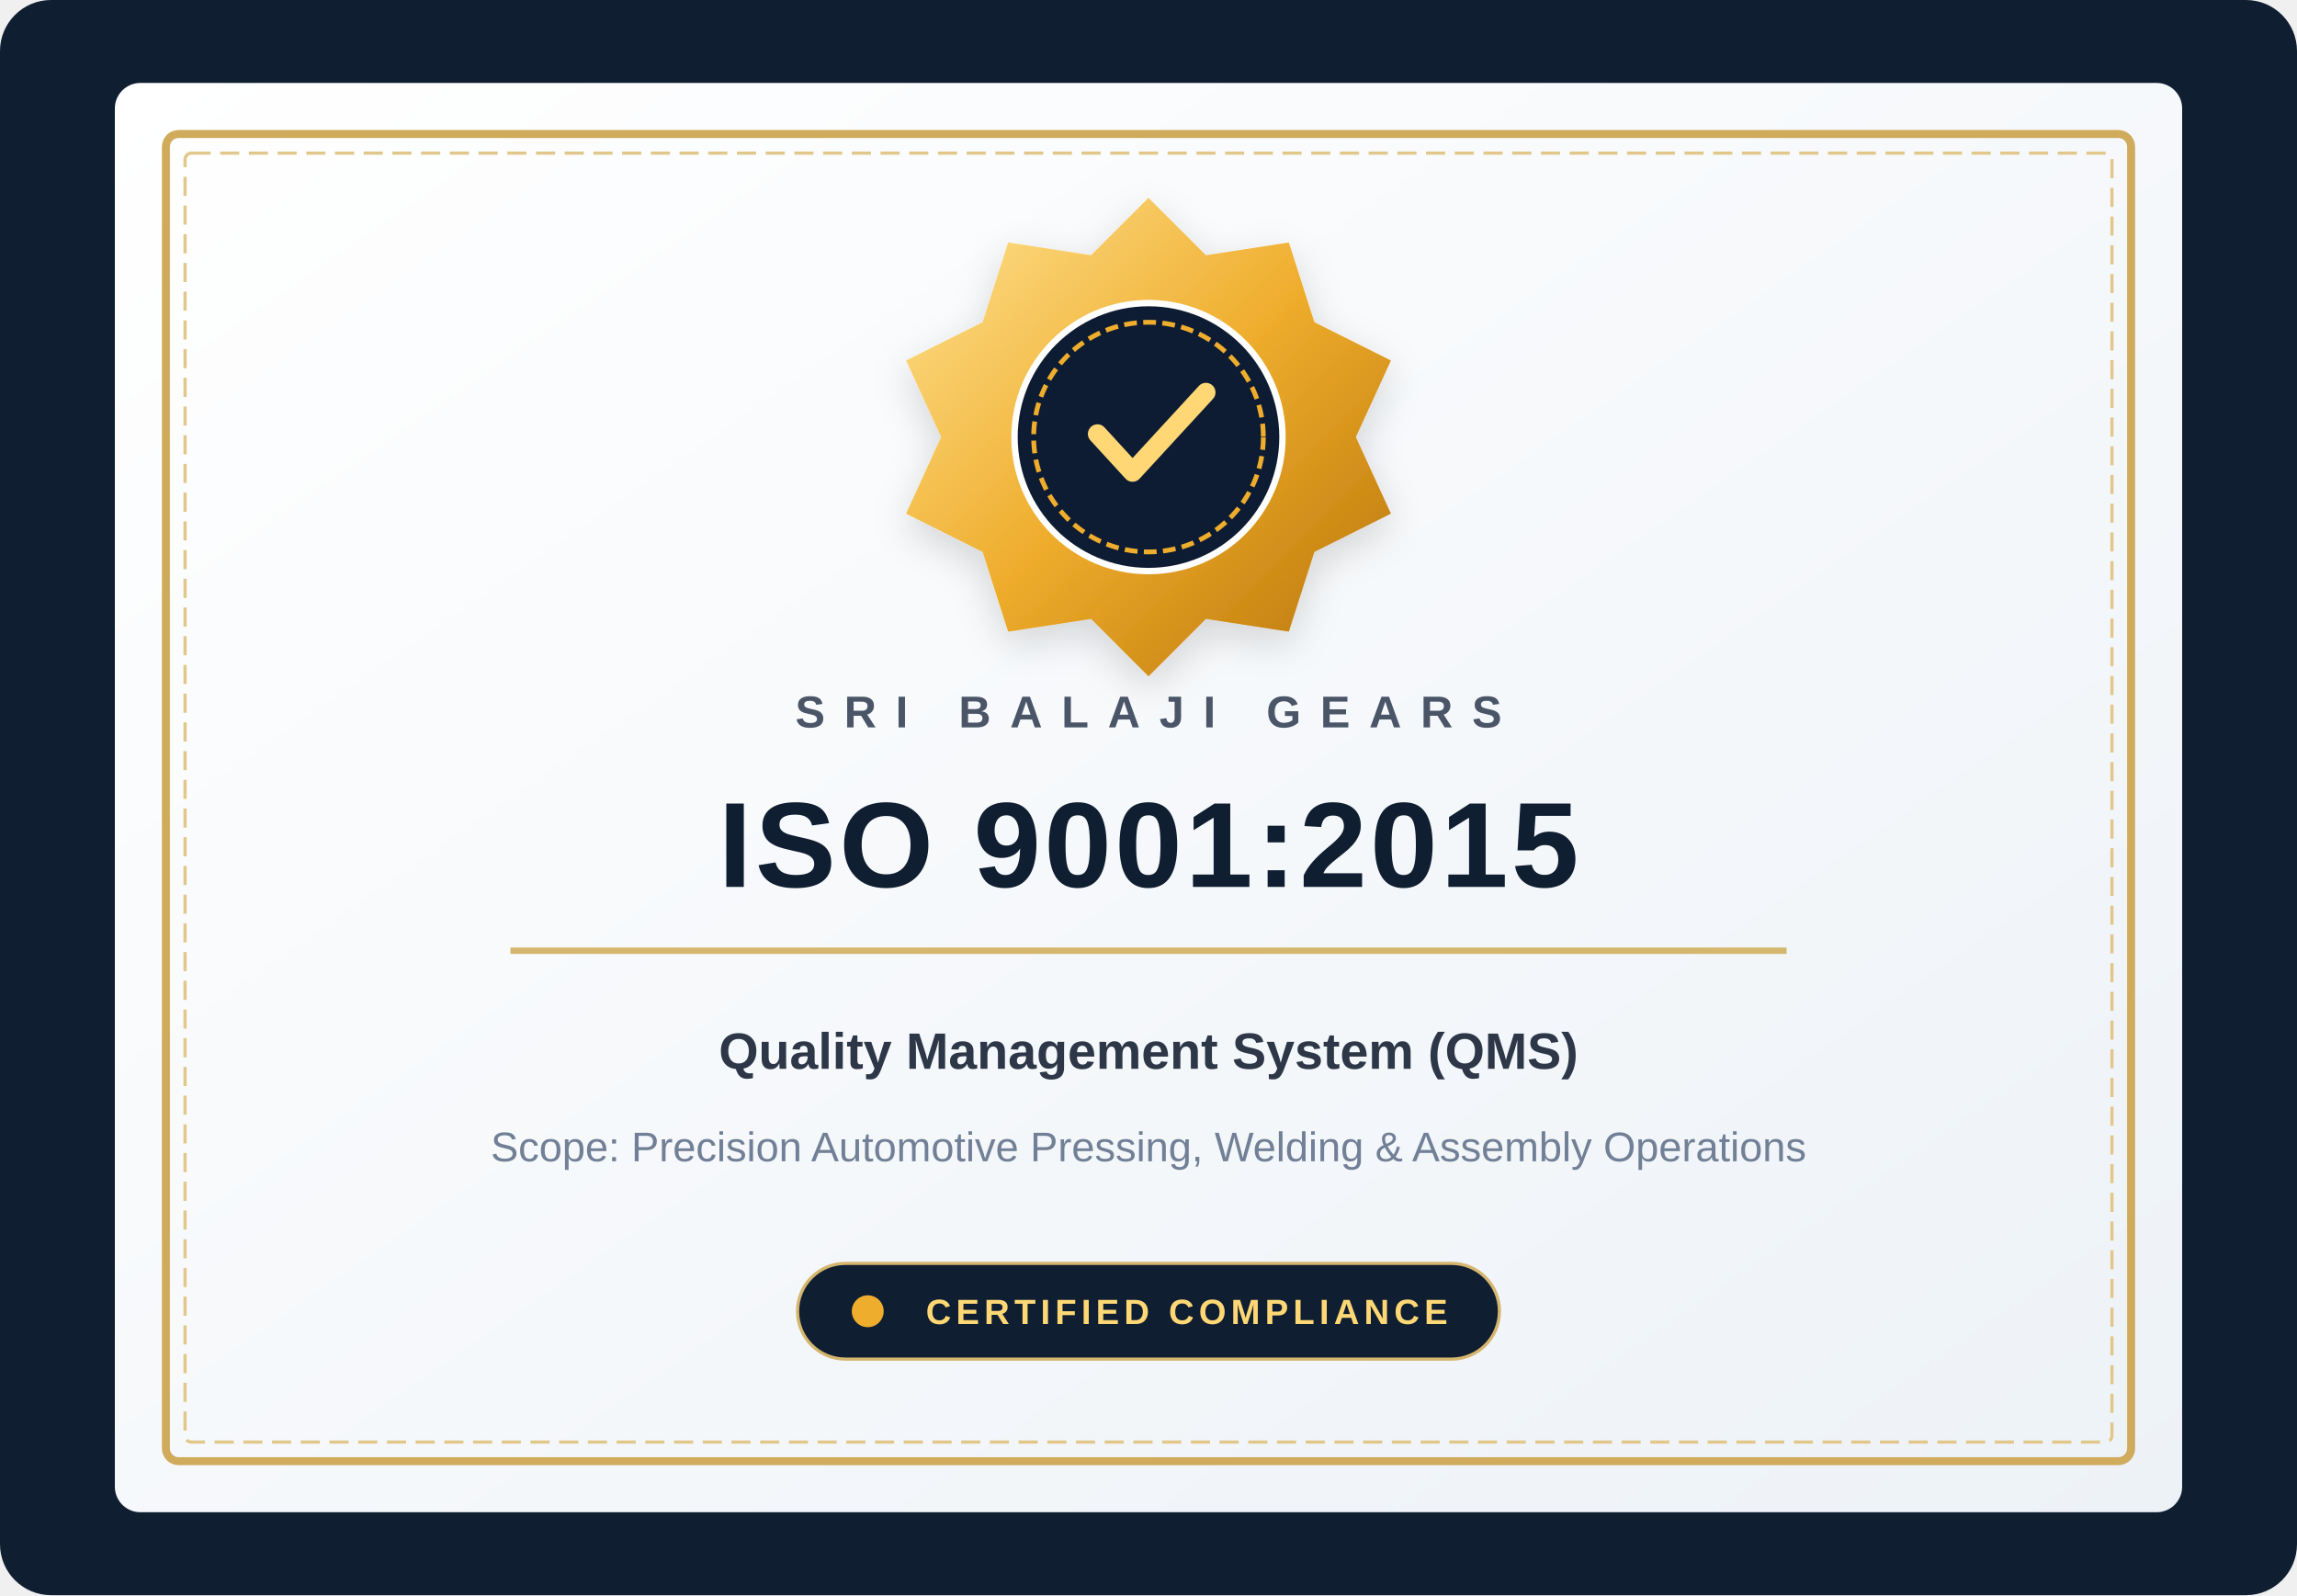
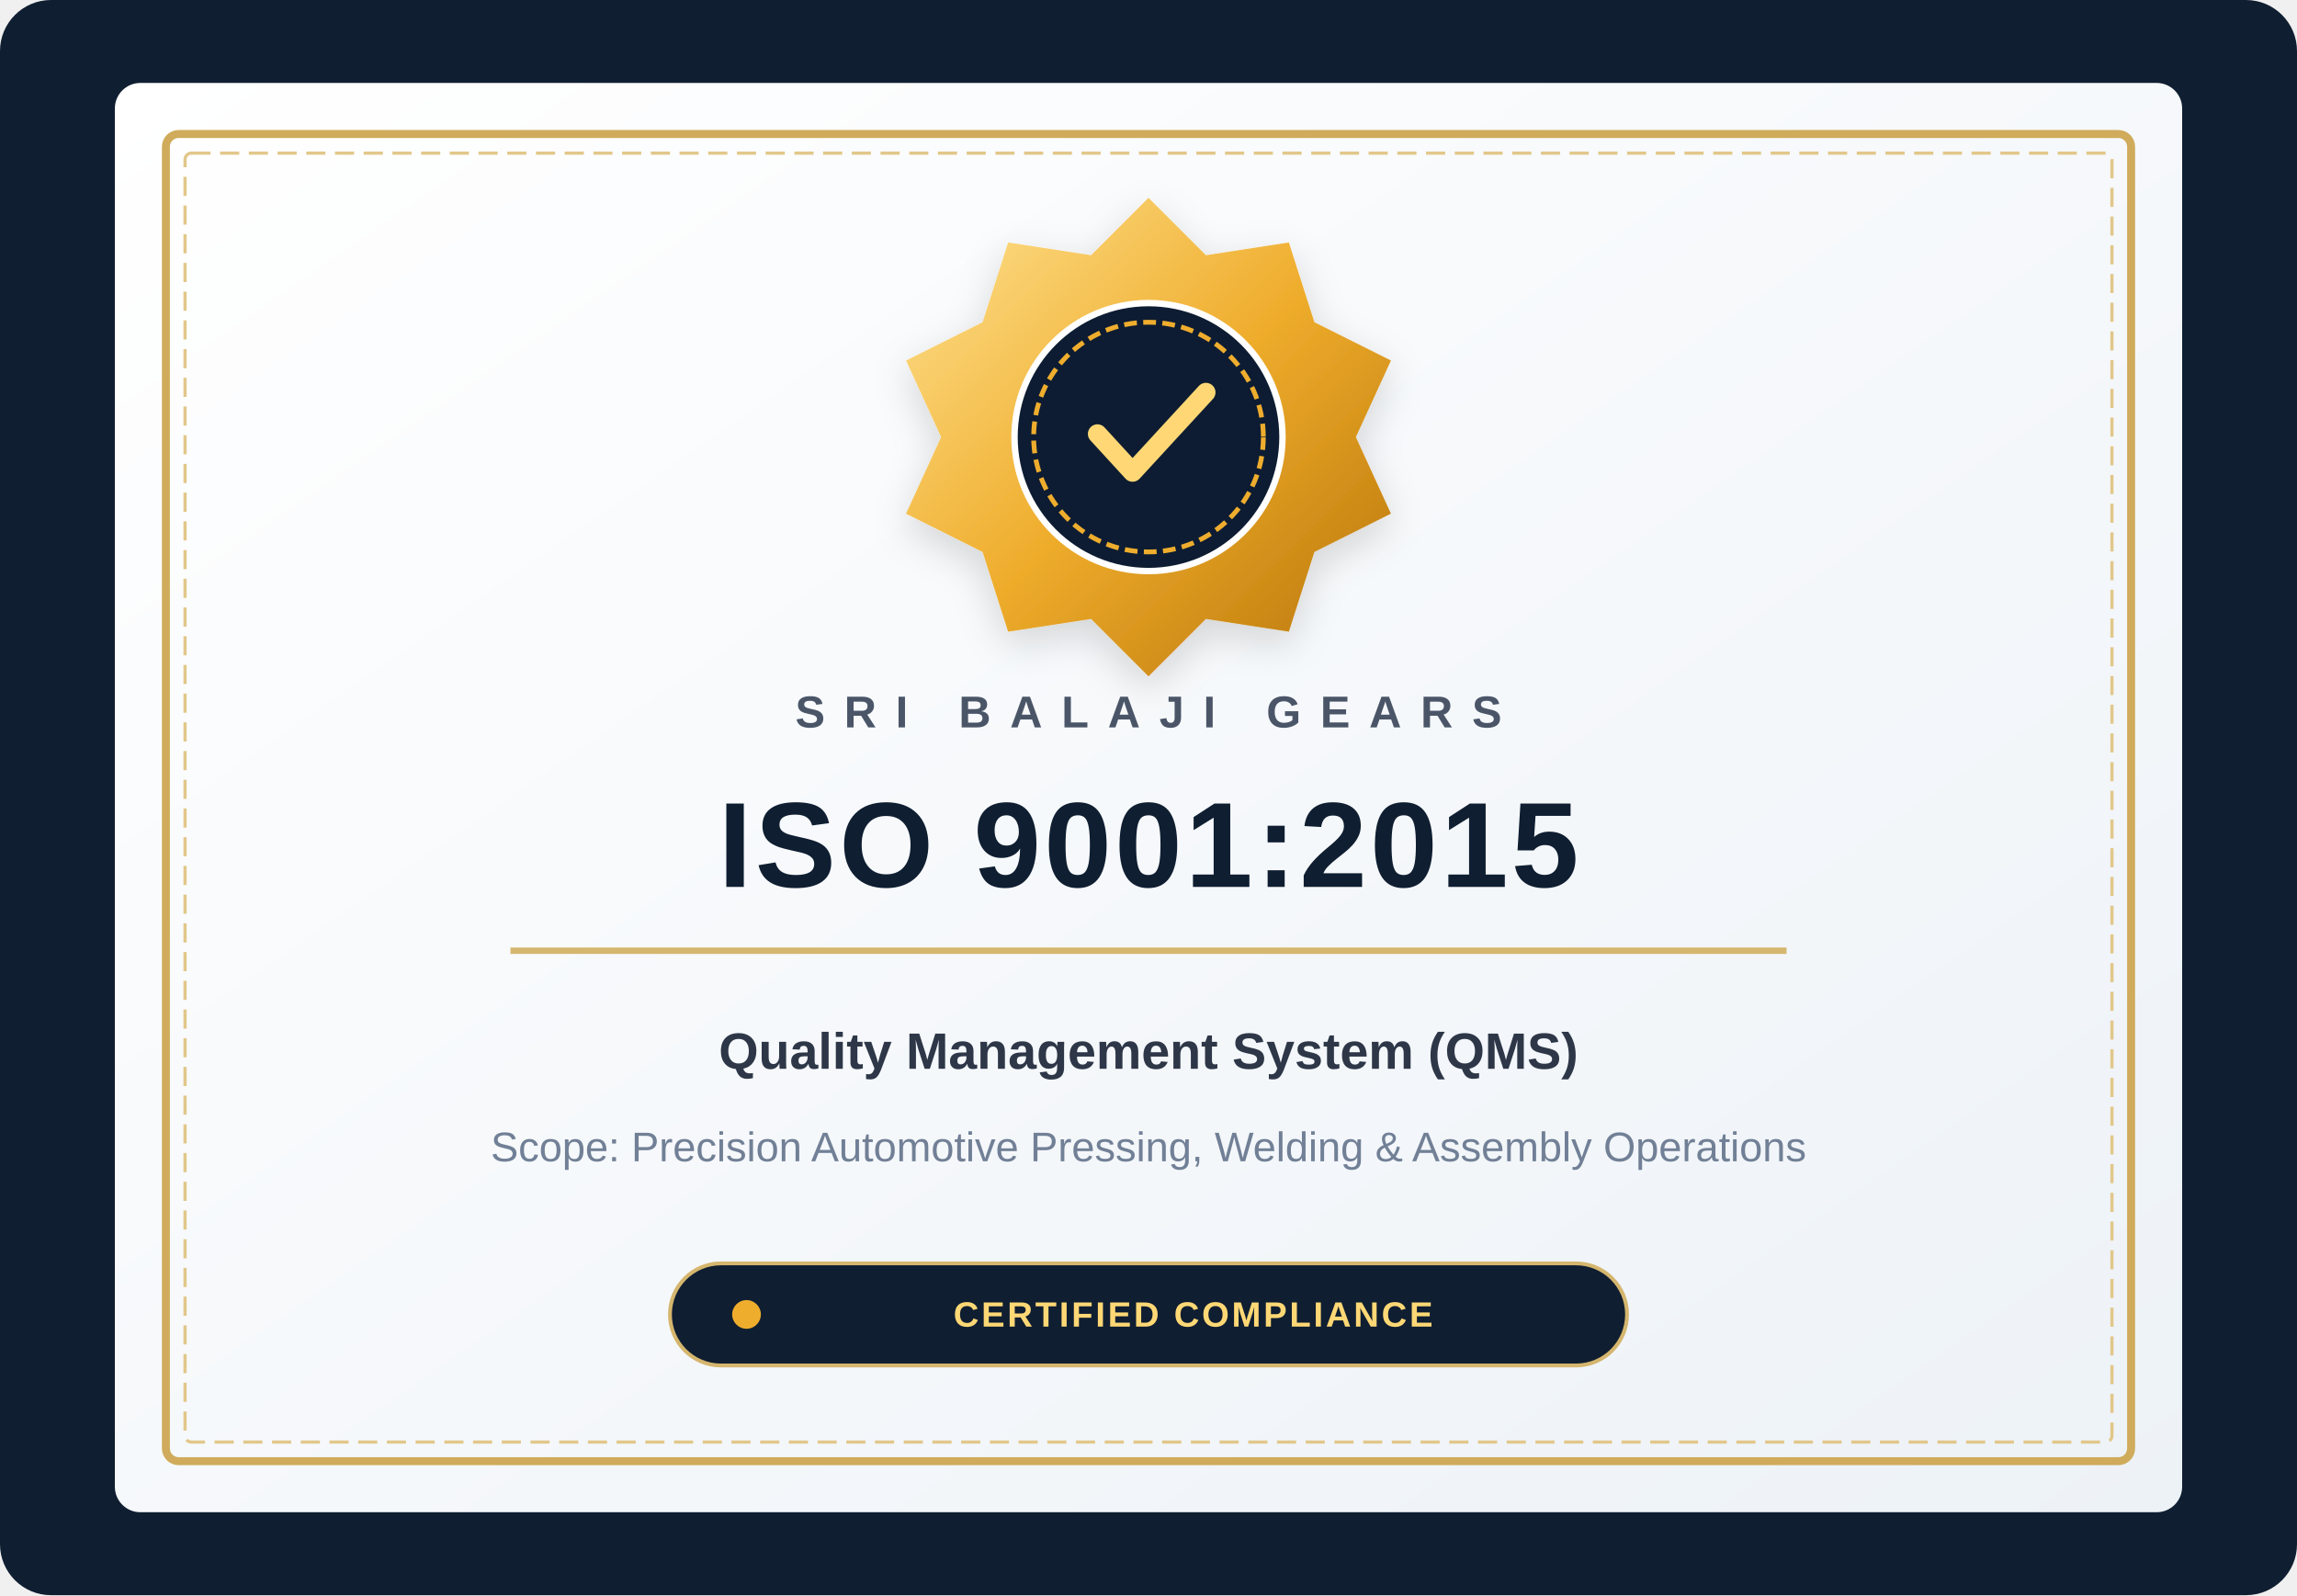
<svg xmlns="http://www.w3.org/2000/svg" width="720" height="500" viewBox="0 0 720 500">
  <defs>
    <linearGradient id="bgP" x1="0%" y1="0%" x2="100%" y2="100%">
      <stop offset="0%" stop-color="#ffffff" />
      <stop offset="100%" stop-color="#edf2f7" />
    </linearGradient>
    <linearGradient id="goldRibbon" x1="0%" y1="0%" x2="100%" y2="100%">
      <stop offset="0%" stop-color="#ffe494" />
      <stop offset="50%" stop-color="#efad2d" />
      <stop offset="100%" stop-color="#b67308" />
    </linearGradient>
    <filter id="badgeShadow" x="-20%" y="-20%" width="140%" height="140%">
      <feDropShadow dx="0" dy="4" stdDeviation="6" flood-color="#000000" flood-opacity="0.15" />
    </filter>
  </defs>
  <rect width="720" height="500" rx="16" fill="#0f1e31" />
  <rect x="36" y="26" width="648" height="448" rx="8" fill="url(#bgP)" />
  <rect x="52" y="42" width="616" height="416" rx="4" fill="none" stroke="#cfab5b" stroke-width="2.5" />
  <rect x="58" y="48" width="604" height="404" rx="2" fill="none" stroke="#e2c78a" stroke-width="1" stroke-dasharray="6 3" />
  <g filter="url(#badgeShadow)">
    <path d="M360 62 L378 80 L404 76 L412 101 L436 113 L425 137 L436 161 L412 173 L404 198 L378 194 L360 212 L342 194 L316 198 L308 173 L284 161 L295 137 L284 113 L308 101 L316 76 L342 80 Z" fill="url(#goldRibbon)" />
    <circle cx="360" cy="137" r="42" fill="#0f1e31" stroke="#ffffff" stroke-width="2" />
    <circle cx="360" cy="137" r="36" fill="none" stroke="#efad2d" stroke-width="1.5" stroke-dasharray="4 2" />
    <path d="M344 136 L355 148 L378 123" fill="none" stroke="#ffd875" stroke-width="6" stroke-linecap="round" stroke-linejoin="round" />
  </g>
  <text x="360" y="228" font-family="'Plus Jakarta Sans', Arial, sans-serif" font-size="14" font-weight="800" text-anchor="middle" letter-spacing="6" fill="#4a5568">SRI BALAJI GEARS</text>
  <text x="360" y="278" font-family="'Barlow Condensed', Arial, sans-serif" font-size="38" font-weight="900" text-anchor="middle" letter-spacing="1" fill="#0f1e31">ISO 9001:2015</text>
  <line x1="160" y1="298" x2="560" y2="298" stroke="#d5b66e" stroke-width="2" />
  <text x="360" y="335" font-family="'Plus Jakarta Sans', Arial, sans-serif" font-size="16" font-weight="600" text-anchor="middle" fill="#2d3748">Quality Management System (QMS)</text>
  <text x="360" y="364" font-family="'Plus Jakarta Sans', Arial, sans-serif" font-size="13" font-weight="500" text-anchor="middle" fill="#718096">Scope: Precision Automotive Pressing, Welding &amp; Assembly Operations</text>
-   <g transform="translate(250, 396)">
-     <rect width="220" height="30" rx="15" fill="#0f1e31" stroke="#d5b66e" stroke-width="1" />
-     <circle cx="22" cy="15" r="5" fill="#efad2d" />
-     <text x="122" y="19" font-family="'Plus Jakarta Sans', Arial, sans-serif" font-size="11" font-weight="800" text-anchor="middle" letter-spacing="1.5" fill="#ffd875">CERTIFIED COMPLIANCE</text>
+   <g transform="translate(210, 396)">
+     <rect width="300" height="32" rx="16" fill="#0f1e31" stroke="#d5b66e" stroke-width="1.2" />
+     <circle cx="24" cy="16" r="4.5" fill="#efad2d" />
+     <text x="164" y="16" dominant-baseline="central" font-family="'Plus Jakarta Sans', Arial, sans-serif" font-size="11" font-weight="700" text-anchor="middle" letter-spacing="0.8" fill="#ffd875">CERTIFIED COMPLIANCE</text>
  </g>
</svg>
